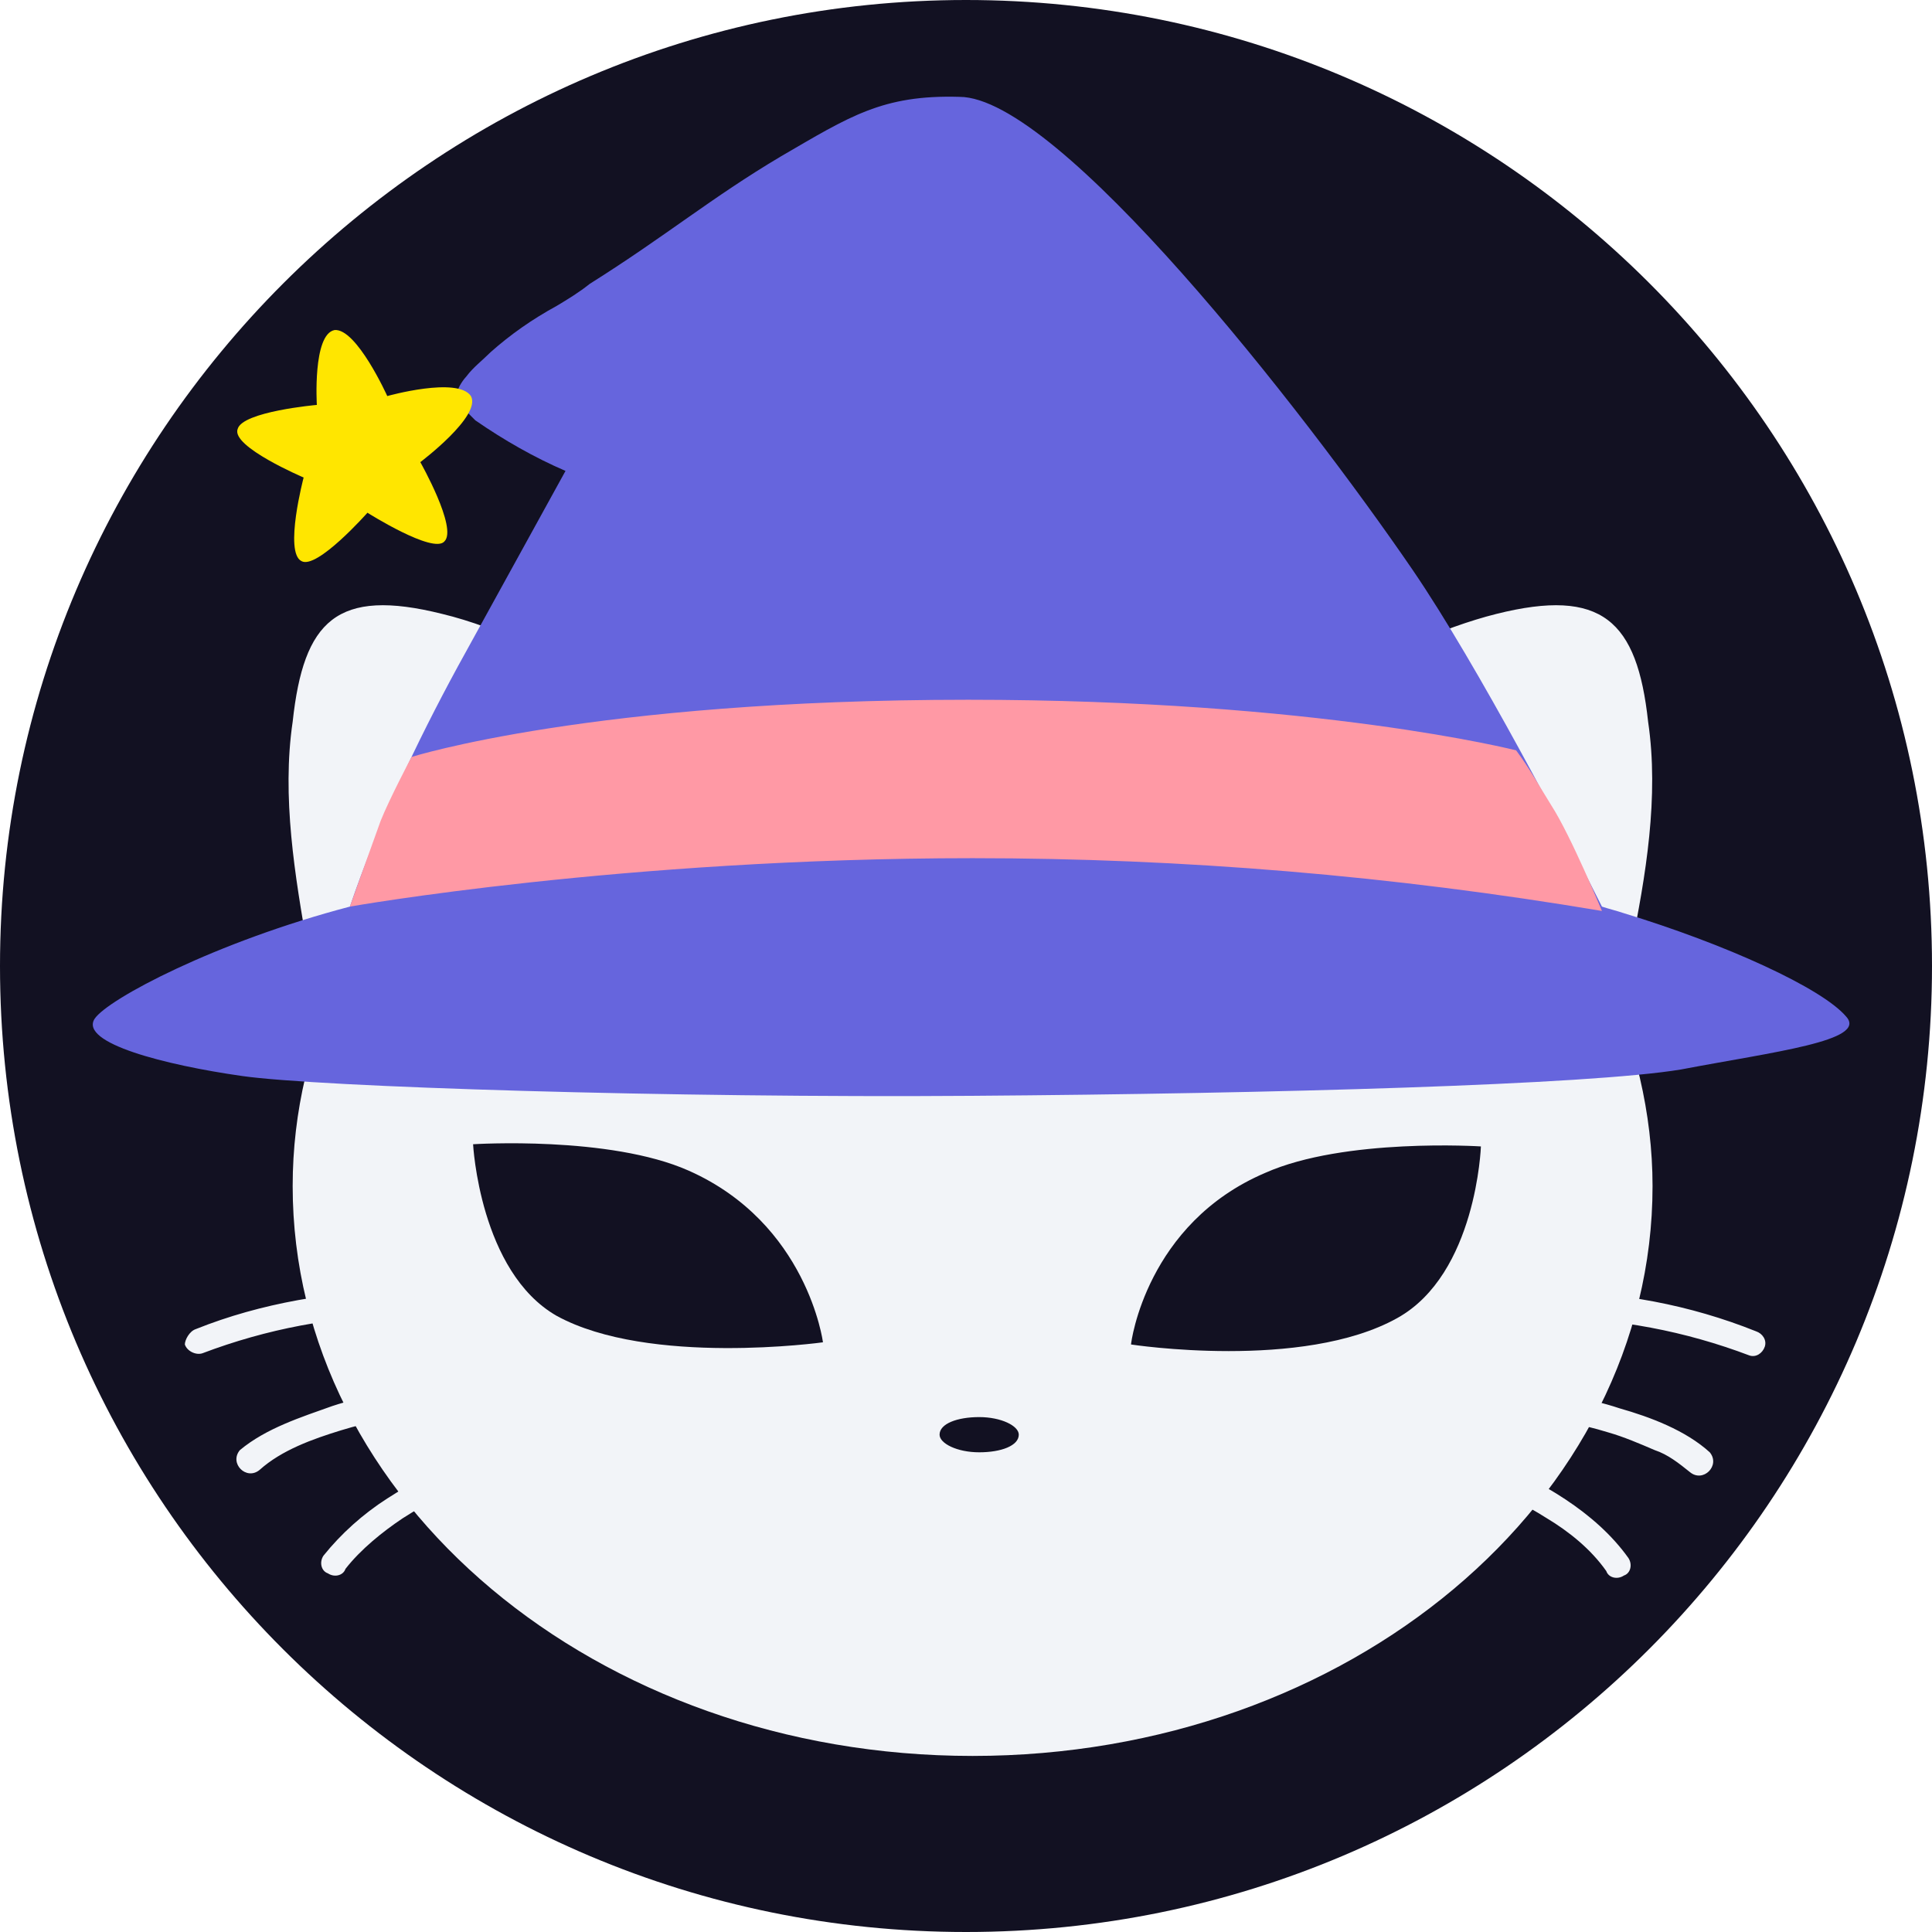
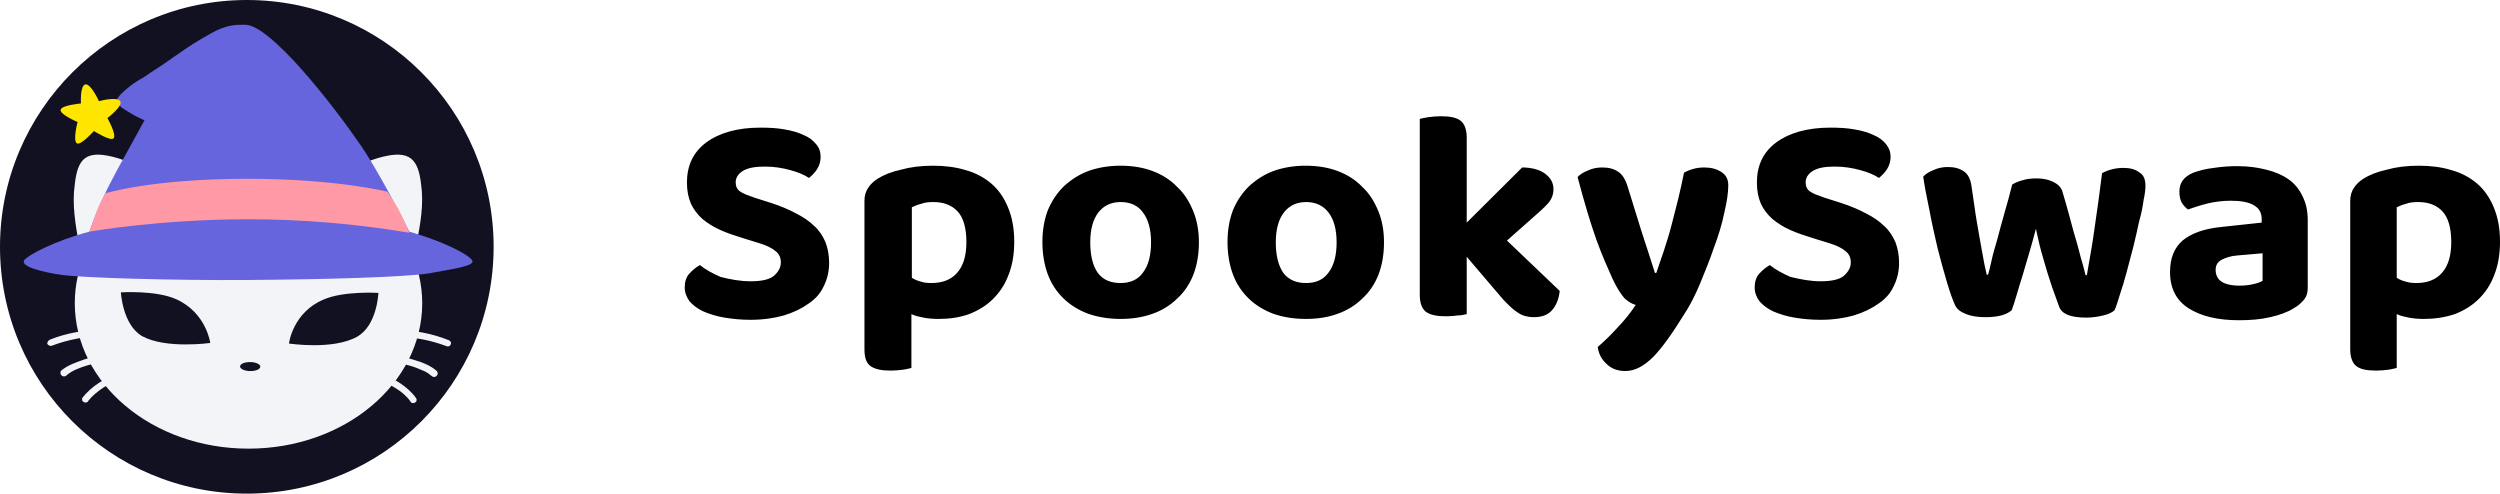
- <svg xmlns="http://www.w3.org/2000/svg" width="31" height="31" viewBox="0 0 31 31" fill="none">
+ <svg xmlns="http://www.w3.org/2000/svg" width="157" height="31" viewBox="0 0 157 31" fill="none">
  <path d="M0 15.5C0 24.08 6.956 31 15.5 31C24.08 31 31 24.044 31 15.5C31 6.92 24.044 0 15.5 0C6.956 0 0 6.956 0 15.5Z" fill="#121122" />
  <path fill-rule="evenodd" clip-rule="evenodd" d="M4.696 11.581C4.519 12.781 4.731 14.052 4.943 15.253C5.049 15.429 5.226 15.571 5.473 15.641C4.978 16.7 4.696 17.83 4.696 19.031C4.696 24.08 9.568 28.175 15.606 28.175C21.644 28.175 26.516 24.08 26.516 19.031C26.516 17.866 26.233 16.7 25.739 15.641C25.951 15.571 26.092 15.429 26.163 15.253C26.41 14.052 26.622 12.781 26.445 11.581C26.269 9.957 25.704 9.427 24.009 9.851C23.162 10.063 22.032 10.557 21.149 11.157C19.525 10.345 17.619 9.886 15.606 9.886C13.558 9.886 11.616 10.38 9.992 11.193C9.109 10.592 7.98 10.063 7.097 9.851C5.402 9.427 4.872 9.957 4.696 11.581ZM11.051 18.784C9.78 18.219 7.591 18.36 7.591 18.36C7.591 18.36 7.697 20.408 8.933 21.114C10.416 21.926 13.205 21.538 13.205 21.538C13.205 21.538 12.958 19.631 11.051 18.784ZM18.148 21.573C18.148 21.573 20.902 21.997 22.42 21.149C23.691 20.443 23.762 18.395 23.762 18.395C23.762 18.395 21.573 18.254 20.302 18.819C18.395 19.631 18.148 21.538 18.148 21.573ZM15.076 23.02C15.076 23.162 15.359 23.303 15.712 23.303C16.065 23.303 16.347 23.197 16.347 23.02C16.347 22.879 16.065 22.738 15.712 22.738C15.359 22.738 15.076 22.844 15.076 23.02Z" fill="#F2F4F8" />
  <path fill-rule="evenodd" clip-rule="evenodd" d="M28.07 21.749C27.046 21.361 25.951 21.149 24.857 21.149C24.574 21.149 24.574 20.726 24.857 20.726C25.986 20.726 27.116 20.937 28.175 21.361C28.281 21.396 28.352 21.502 28.317 21.608C28.281 21.714 28.175 21.785 28.07 21.749ZM3.142 21.326C4.202 20.902 5.331 20.726 6.461 20.69C6.744 20.69 6.744 21.114 6.461 21.114C5.367 21.114 4.272 21.326 3.248 21.714C3.142 21.749 3.001 21.679 2.966 21.573C2.966 21.502 3.037 21.361 3.142 21.326ZM5.331 22.561C5.861 22.385 6.426 22.314 6.956 22.279C7.238 22.279 7.238 22.703 6.956 22.703C6.461 22.703 5.932 22.809 5.473 22.95C5.014 23.091 4.519 23.268 4.166 23.585C3.954 23.762 3.672 23.48 3.849 23.268C4.272 22.915 4.837 22.738 5.331 22.561ZM7.45 23.374C7.026 23.55 6.603 23.797 6.214 24.044C5.826 24.292 5.473 24.609 5.19 24.962C5.12 25.068 5.155 25.209 5.261 25.245C5.367 25.316 5.508 25.28 5.543 25.174C5.79 24.857 6.144 24.574 6.461 24.362C6.85 24.115 7.238 23.903 7.626 23.727C7.732 23.656 7.768 23.55 7.697 23.444C7.697 23.338 7.556 23.303 7.45 23.374ZM24.327 22.738C24.821 22.738 25.351 22.844 25.81 22.985C26.057 23.056 26.304 23.162 26.551 23.268C26.763 23.338 26.94 23.48 27.116 23.621C27.328 23.797 27.61 23.515 27.434 23.303C27.046 22.95 26.481 22.738 25.986 22.597C25.457 22.42 24.892 22.35 24.362 22.314C24.08 22.279 24.08 22.738 24.327 22.738ZM24.821 24.362C24.433 24.115 24.044 23.939 23.656 23.762C23.55 23.691 23.515 23.585 23.585 23.48C23.656 23.374 23.762 23.338 23.868 23.409C24.715 23.762 25.598 24.256 26.128 24.998C26.198 25.104 26.163 25.245 26.057 25.28C25.951 25.351 25.81 25.316 25.774 25.209C25.527 24.857 25.174 24.574 24.821 24.362Z" fill="#F2F4F8" />
  <path d="M1.518 16.347C1.73 16.03 3.46 15.112 5.614 14.547C6.073 13.205 6.673 11.934 7.344 10.698L9.074 7.556C8.58 7.344 8.085 7.062 7.626 6.744C7.556 6.673 7.485 6.603 7.415 6.532C7.379 6.461 7.344 6.355 7.344 6.285C7.344 6.214 7.45 6.073 7.485 6.038C7.591 5.896 7.732 5.79 7.874 5.649C8.191 5.367 8.544 5.12 8.933 4.908C9.109 4.802 9.286 4.696 9.462 4.555C10.698 3.778 11.404 3.178 12.534 2.507C13.629 1.871 14.158 1.518 15.394 1.554C16.983 1.554 20.902 6.567 22.667 9.145C23.727 10.698 25.174 13.488 25.704 14.547C25.81 14.582 25.951 14.617 26.057 14.653C27.681 15.147 29.235 15.853 29.623 16.312C29.976 16.701 28.458 16.877 26.975 17.16C25.492 17.407 20.443 17.548 15.606 17.583C10.769 17.619 5.12 17.442 3.884 17.265C2.648 17.089 1.271 16.736 1.518 16.347Z" fill="#6665DD" />
  <path d="M24.327 12.04C24.327 12.04 21.149 11.228 15.535 11.228C9.498 11.228 6.603 12.146 6.603 12.146C6.603 12.146 6.249 12.817 6.108 13.17C5.967 13.558 5.614 14.547 5.614 14.547C5.614 14.547 9.992 13.77 15.606 13.77C18.995 13.77 22.35 14.052 25.704 14.617C25.704 14.617 25.21 13.417 24.892 12.923C24.715 12.64 24.539 12.322 24.327 12.04Z" fill="#FF99A5" />
  <path d="M5.367 5.296C5.72 5.261 6.214 6.355 6.214 6.355C6.214 6.355 7.344 6.038 7.556 6.355C7.732 6.673 6.744 7.415 6.744 7.415C6.744 7.415 7.344 8.474 7.132 8.686C6.956 8.897 5.896 8.227 5.896 8.227C5.896 8.227 5.084 9.145 4.837 9.003C4.555 8.862 4.872 7.662 4.872 7.662C4.872 7.662 3.707 7.167 3.813 6.885C3.884 6.603 5.084 6.497 5.084 6.497C5.084 6.497 5.014 5.367 5.367 5.296Z" fill="#FFE600" />
  <path d="M47.156 17.664C47.83 17.664 48.307 17.554 48.588 17.334C48.868 17.087 49.037 16.812 49.037 16.482C49.037 16.18 48.925 15.932 48.7 15.767C48.475 15.575 48.138 15.41 47.689 15.273L46.706 14.97C46.173 14.805 45.667 14.64 45.246 14.448C44.797 14.255 44.432 14.008 44.123 13.76C43.814 13.486 43.562 13.156 43.393 12.798C43.225 12.413 43.14 11.973 43.14 11.451C43.14 10.406 43.533 9.554 44.348 8.949C45.162 8.345 46.313 8.015 47.745 8.015C48.307 8.015 48.812 8.042 49.262 8.125C49.739 8.207 50.132 8.317 50.469 8.482C50.806 8.62 51.059 8.812 51.255 9.059C51.452 9.279 51.536 9.554 51.536 9.857C51.536 10.132 51.452 10.406 51.311 10.626C51.171 10.846 51.002 11.011 50.806 11.176C50.525 10.984 50.132 10.819 49.627 10.681C49.121 10.544 48.616 10.461 48.026 10.461C47.408 10.461 46.959 10.544 46.65 10.736C46.341 10.929 46.201 11.176 46.201 11.451C46.201 11.699 46.285 11.891 46.482 12.028C46.678 12.166 46.987 12.276 47.38 12.413L48.419 12.743C49.009 12.936 49.542 13.156 49.992 13.403C50.441 13.623 50.834 13.898 51.143 14.2C51.452 14.475 51.676 14.833 51.845 15.217C51.985 15.602 52.069 16.015 52.069 16.51C52.069 17.032 51.957 17.527 51.733 17.967C51.536 18.407 51.227 18.764 50.778 19.066C50.357 19.369 49.851 19.616 49.233 19.808C48.644 19.974 47.942 20.084 47.128 20.084C46.538 20.084 46.004 20.029 45.499 19.946C44.994 19.863 44.572 19.726 44.179 19.561C43.814 19.396 43.533 19.176 43.309 18.929C43.112 18.654 43 18.379 43 18.049C43 17.719 43.084 17.417 43.281 17.197C43.477 16.977 43.702 16.785 43.955 16.647C44.292 16.922 44.741 17.169 45.246 17.389C45.892 17.554 46.482 17.664 47.156 17.664ZM58.921 20.029C58.584 20.029 58.275 20.001 57.994 19.946C57.713 19.891 57.461 19.836 57.236 19.726V23.108C57.096 23.135 56.927 23.19 56.703 23.218C56.478 23.245 56.225 23.273 55.944 23.273C55.355 23.273 54.962 23.19 54.681 22.998C54.4 22.805 54.288 22.448 54.288 21.925V12.606C54.288 12.276 54.372 12.028 54.512 11.809C54.653 11.589 54.849 11.396 55.102 11.231C55.495 10.984 55.972 10.791 56.59 10.654C57.18 10.489 57.854 10.406 58.584 10.406C59.314 10.406 60.016 10.489 60.633 10.681C61.251 10.846 61.813 11.149 62.262 11.534C62.711 11.918 63.048 12.413 63.301 13.018C63.554 13.623 63.694 14.338 63.694 15.162C63.694 15.96 63.582 16.647 63.329 17.279C63.104 17.884 62.767 18.379 62.346 18.791C61.925 19.204 61.42 19.506 60.858 19.726C60.24 19.946 59.623 20.029 58.921 20.029ZM58.499 17.774C59.202 17.774 59.735 17.554 60.1 17.142C60.493 16.702 60.69 16.07 60.69 15.19C60.69 14.31 60.493 13.65 60.128 13.266C59.763 12.881 59.258 12.688 58.612 12.688C58.331 12.688 58.05 12.716 57.854 12.798C57.629 12.853 57.432 12.936 57.264 13.018V17.444C57.432 17.554 57.629 17.637 57.854 17.692C57.994 17.747 58.219 17.774 58.499 17.774ZM75.291 15.217C75.291 15.96 75.178 16.619 74.954 17.224C74.729 17.802 74.392 18.324 73.943 18.736C73.522 19.149 73.016 19.479 72.398 19.699C71.781 19.919 71.135 20.029 70.377 20.029C69.647 20.029 68.945 19.919 68.327 19.699C67.737 19.479 67.204 19.149 66.783 18.736C66.362 18.324 66.025 17.829 65.8 17.224C65.575 16.619 65.463 15.932 65.463 15.19C65.463 14.475 65.575 13.815 65.8 13.211C66.053 12.606 66.39 12.111 66.811 11.699C67.26 11.286 67.766 10.956 68.355 10.736C68.973 10.517 69.647 10.406 70.377 10.406C71.107 10.406 71.781 10.517 72.37 10.736C72.96 10.956 73.494 11.286 73.915 11.726C74.364 12.138 74.673 12.633 74.926 13.238C75.178 13.843 75.291 14.503 75.291 15.217ZM70.377 12.688C69.787 12.688 69.31 12.908 68.973 13.348C68.636 13.788 68.468 14.42 68.468 15.217C68.468 16.07 68.636 16.702 68.945 17.142C69.282 17.582 69.759 17.774 70.377 17.774C70.995 17.774 71.472 17.554 71.781 17.114C72.118 16.674 72.286 16.042 72.286 15.217C72.286 14.42 72.118 13.788 71.781 13.348C71.472 12.908 70.995 12.688 70.377 12.688ZM86.915 15.217C86.915 15.96 86.803 16.619 86.578 17.224C86.354 17.802 86.017 18.324 85.567 18.736C85.146 19.149 84.641 19.479 84.023 19.699C83.433 19.919 82.76 20.029 82.001 20.029C81.271 20.029 80.57 19.919 79.952 19.699C79.362 19.479 78.829 19.149 78.407 18.736C77.986 18.324 77.649 17.829 77.425 17.224C77.2 16.619 77.088 15.932 77.088 15.19C77.088 14.475 77.2 13.815 77.425 13.211C77.677 12.606 78.014 12.111 78.436 11.699C78.885 11.286 79.39 10.956 79.98 10.736C80.597 10.517 81.271 10.406 82.001 10.406C82.731 10.406 83.405 10.517 83.995 10.736C84.585 10.956 85.118 11.286 85.539 11.726C85.989 12.138 86.297 12.633 86.55 13.238C86.803 13.843 86.915 14.503 86.915 15.217ZM82.03 12.688C81.44 12.688 80.963 12.908 80.626 13.348C80.289 13.788 80.12 14.42 80.12 15.217C80.12 16.07 80.289 16.702 80.597 17.142C80.934 17.582 81.412 17.774 82.03 17.774C82.647 17.774 83.125 17.554 83.433 17.114C83.77 16.674 83.939 16.042 83.939 15.217C83.939 14.42 83.77 13.788 83.433 13.348C83.097 12.908 82.619 12.688 82.03 12.688ZM94.637 15.107L97.95 18.269C97.894 18.791 97.726 19.204 97.445 19.506C97.192 19.781 96.827 19.919 96.322 19.919C95.957 19.919 95.62 19.836 95.339 19.644C95.058 19.479 94.749 19.176 94.384 18.791L92.11 16.125V19.726C91.969 19.754 91.801 19.808 91.576 19.808C91.352 19.836 91.099 19.863 90.818 19.863C90.229 19.863 89.835 19.781 89.555 19.589C89.302 19.396 89.162 19.039 89.162 18.516V7.465C89.302 7.437 89.499 7.382 89.723 7.355C89.948 7.327 90.201 7.3 90.481 7.3C91.071 7.3 91.464 7.382 91.717 7.575C91.969 7.767 92.11 8.125 92.11 8.647V13.98L95.592 10.517C96.181 10.517 96.687 10.654 97.024 10.901C97.389 11.176 97.557 11.479 97.557 11.891C97.557 12.221 97.445 12.523 97.192 12.798C96.968 13.046 96.603 13.376 96.097 13.815L94.637 15.107ZM101.264 17.499C100.983 16.867 100.618 16.07 100.253 15.053C99.888 14.035 99.495 12.716 99.073 11.121C99.214 10.956 99.438 10.819 99.719 10.709C100 10.571 100.309 10.517 100.618 10.517C101.039 10.517 101.348 10.599 101.629 10.791C101.881 10.956 102.078 11.259 102.218 11.726C102.499 12.633 102.78 13.54 103.061 14.448C103.341 15.327 103.65 16.235 103.931 17.142H104.015C104.156 16.702 104.324 16.262 104.493 15.74C104.661 15.217 104.83 14.695 104.97 14.145C105.11 13.595 105.251 13.046 105.391 12.496C105.532 11.918 105.644 11.396 105.756 10.846C106.149 10.626 106.57 10.517 107.02 10.517C107.441 10.517 107.778 10.599 108.087 10.791C108.396 10.984 108.536 11.259 108.536 11.644C108.536 12.084 108.452 12.661 108.283 13.376C108.143 14.063 107.918 14.805 107.637 15.547C107.385 16.29 107.076 17.059 106.767 17.802C106.458 18.544 106.121 19.204 105.756 19.754C105.026 20.936 104.38 21.843 103.819 22.42C103.229 22.997 102.667 23.3 102.078 23.3C101.6 23.3 101.207 23.163 100.899 22.86C100.59 22.585 100.393 22.228 100.337 21.788C100.758 21.43 101.179 21.018 101.6 20.551C102.05 20.084 102.415 19.616 102.724 19.149C102.499 19.094 102.274 18.956 102.022 18.736C101.825 18.517 101.544 18.104 101.264 17.499ZM114.348 17.664C115.022 17.664 115.5 17.554 115.78 17.334C116.061 17.087 116.23 16.812 116.23 16.482C116.23 16.18 116.117 15.932 115.893 15.767C115.668 15.575 115.331 15.41 114.882 15.273L113.899 14.97C113.366 14.805 112.86 14.64 112.439 14.448C111.99 14.255 111.625 14.008 111.316 13.76C111.007 13.486 110.754 13.156 110.586 12.798C110.417 12.413 110.333 11.973 110.333 11.451C110.333 10.406 110.726 9.554 111.54 8.949C112.355 8.345 113.506 8.015 114.938 8.015C115.5 8.015 116.005 8.042 116.454 8.125C116.932 8.207 117.325 8.317 117.662 8.482C117.999 8.62 118.251 8.812 118.448 9.059C118.644 9.307 118.729 9.554 118.729 9.857C118.729 10.132 118.644 10.406 118.504 10.626C118.364 10.846 118.195 11.011 117.999 11.176C117.718 10.984 117.325 10.819 116.819 10.681C116.314 10.544 115.808 10.461 115.219 10.461C114.601 10.461 114.152 10.544 113.843 10.736C113.534 10.929 113.394 11.176 113.394 11.451C113.394 11.699 113.478 11.891 113.674 12.028C113.871 12.166 114.18 12.276 114.573 12.413L115.612 12.743C116.201 12.936 116.735 13.156 117.184 13.403C117.633 13.623 118.027 13.898 118.335 14.2C118.644 14.475 118.869 14.833 119.037 15.217C119.178 15.602 119.262 16.015 119.262 16.51C119.262 17.032 119.15 17.527 118.925 17.967C118.729 18.407 118.42 18.764 117.97 19.066C117.549 19.369 117.044 19.616 116.426 19.808C115.836 19.974 115.134 20.084 114.32 20.084C113.731 20.084 113.197 20.029 112.692 19.946C112.186 19.863 111.765 19.726 111.372 19.561C111.007 19.396 110.726 19.176 110.501 18.929C110.305 18.654 110.193 18.379 110.193 18.049C110.193 17.719 110.277 17.417 110.473 17.197C110.67 16.977 110.895 16.785 111.147 16.647C111.484 16.922 111.933 17.169 112.439 17.389C113.113 17.554 113.702 17.664 114.348 17.664ZM127.854 14.365C127.742 14.833 127.601 15.3 127.461 15.795C127.321 16.29 127.18 16.757 127.04 17.224C126.9 17.692 126.759 18.104 126.647 18.516C126.534 18.929 126.422 19.231 126.338 19.479C126.001 19.781 125.439 19.919 124.681 19.919C124.232 19.919 123.811 19.863 123.474 19.726C123.137 19.589 122.884 19.424 122.772 19.149C122.632 18.846 122.463 18.379 122.267 17.719C122.07 17.059 121.873 16.345 121.677 15.575C121.508 14.805 121.312 14.008 121.171 13.211C121.003 12.413 120.863 11.699 120.778 11.094C120.919 10.929 121.143 10.791 121.424 10.681C121.705 10.544 122.014 10.489 122.323 10.489C122.744 10.489 123.053 10.571 123.334 10.764C123.586 10.929 123.755 11.259 123.811 11.699C123.951 12.578 124.035 13.321 124.148 13.953C124.26 14.585 124.344 15.107 124.429 15.547C124.513 15.987 124.569 16.345 124.625 16.619C124.681 16.895 124.737 17.087 124.766 17.252H124.85C124.906 17.059 124.99 16.757 125.074 16.345C125.159 15.932 125.299 15.492 125.439 14.998C125.58 14.475 125.72 13.925 125.889 13.348C126.057 12.771 126.226 12.166 126.366 11.589C126.591 11.451 126.815 11.369 127.04 11.314C127.293 11.231 127.573 11.204 127.91 11.204C128.332 11.204 128.668 11.286 128.949 11.424C129.23 11.561 129.427 11.754 129.511 12.001C129.679 12.578 129.848 13.128 129.988 13.678C130.129 14.228 130.269 14.723 130.409 15.19C130.55 15.657 130.634 16.07 130.746 16.427C130.859 16.785 130.915 17.087 130.971 17.279H131.055C131.224 16.29 131.42 15.245 131.561 14.173C131.729 13.073 131.869 11.973 132.01 10.874C132.206 10.764 132.431 10.681 132.656 10.626C132.88 10.571 133.105 10.544 133.358 10.544C133.751 10.544 134.088 10.626 134.34 10.819C134.621 10.984 134.734 11.259 134.734 11.671C134.734 11.864 134.705 12.166 134.621 12.551C134.565 12.963 134.481 13.403 134.34 13.898C134.228 14.393 134.116 14.943 133.975 15.492C133.835 16.042 133.695 16.565 133.554 17.087C133.414 17.609 133.273 18.077 133.133 18.489C132.993 18.929 132.908 19.231 132.796 19.479C132.656 19.616 132.431 19.726 132.094 19.808C131.757 19.891 131.392 19.946 131.027 19.946C130.044 19.946 129.483 19.726 129.314 19.259C129.23 19.011 129.118 18.709 128.977 18.324C128.837 17.967 128.725 17.554 128.584 17.142C128.444 16.702 128.332 16.262 128.191 15.795C128.051 15.3 127.967 14.833 127.854 14.365ZM140.63 17.939C140.911 17.939 141.192 17.912 141.444 17.857C141.725 17.802 141.95 17.719 142.09 17.637V15.905L140.518 16.042C140.097 16.07 139.788 16.18 139.507 16.317C139.254 16.455 139.142 16.674 139.142 16.949C139.142 17.252 139.254 17.499 139.479 17.664C139.703 17.829 140.097 17.939 140.63 17.939ZM140.518 10.434C141.192 10.434 141.781 10.517 142.315 10.654C142.876 10.791 143.326 10.984 143.719 11.259C144.112 11.534 144.393 11.891 144.589 12.303C144.814 12.743 144.926 13.238 144.926 13.815V18.077C144.926 18.407 144.842 18.654 144.645 18.874C144.477 19.066 144.28 19.231 144.028 19.369C143.634 19.616 143.157 19.781 142.567 19.919C141.978 20.056 141.332 20.111 140.602 20.111C139.282 20.111 138.243 19.863 137.457 19.369C136.671 18.874 136.278 18.104 136.278 17.087C136.278 16.235 136.531 15.575 137.064 15.107C137.598 14.668 138.384 14.365 139.479 14.255L142.034 13.98V13.76C142.034 13.348 141.866 13.073 141.529 12.881C141.192 12.688 140.714 12.606 140.097 12.606C139.619 12.606 139.142 12.661 138.665 12.771C138.215 12.881 137.794 13.018 137.401 13.156C137.261 13.046 137.12 12.908 137.008 12.716C136.896 12.496 136.867 12.276 136.867 12.028C136.867 11.479 137.148 11.094 137.738 10.846C138.103 10.709 138.552 10.599 139.03 10.544C139.563 10.461 140.04 10.434 140.518 10.434ZM152.199 20.029C151.862 20.029 151.553 20.001 151.272 19.946C150.991 19.891 150.738 19.836 150.514 19.726V23.108C150.373 23.135 150.205 23.19 149.98 23.218C149.756 23.245 149.503 23.273 149.222 23.273C148.633 23.273 148.239 23.19 147.987 22.998C147.734 22.805 147.594 22.448 147.594 21.925V12.606C147.594 12.276 147.678 12.028 147.818 11.809C147.959 11.589 148.155 11.396 148.408 11.231C148.801 10.984 149.278 10.791 149.896 10.654C150.486 10.489 151.16 10.406 151.89 10.406C152.62 10.406 153.322 10.489 153.939 10.681C154.557 10.846 155.119 11.149 155.568 11.534C156.017 11.918 156.354 12.413 156.607 13.018C156.86 13.623 157 14.338 157 15.162C157 15.96 156.888 16.647 156.635 17.279C156.41 17.884 156.073 18.379 155.652 18.791C155.231 19.204 154.726 19.506 154.164 19.726C153.49 19.946 152.872 20.029 152.199 20.029ZM151.749 17.774C152.451 17.774 152.985 17.554 153.35 17.142C153.743 16.702 153.939 16.07 153.939 15.19C153.939 14.31 153.743 13.65 153.378 13.266C153.013 12.881 152.507 12.688 151.862 12.688C151.581 12.688 151.3 12.716 151.103 12.798C150.879 12.853 150.682 12.936 150.514 13.018V17.444C150.682 17.554 150.879 17.637 151.103 17.692C151.272 17.747 151.497 17.774 151.749 17.774Z" fill="black" />
</svg>
